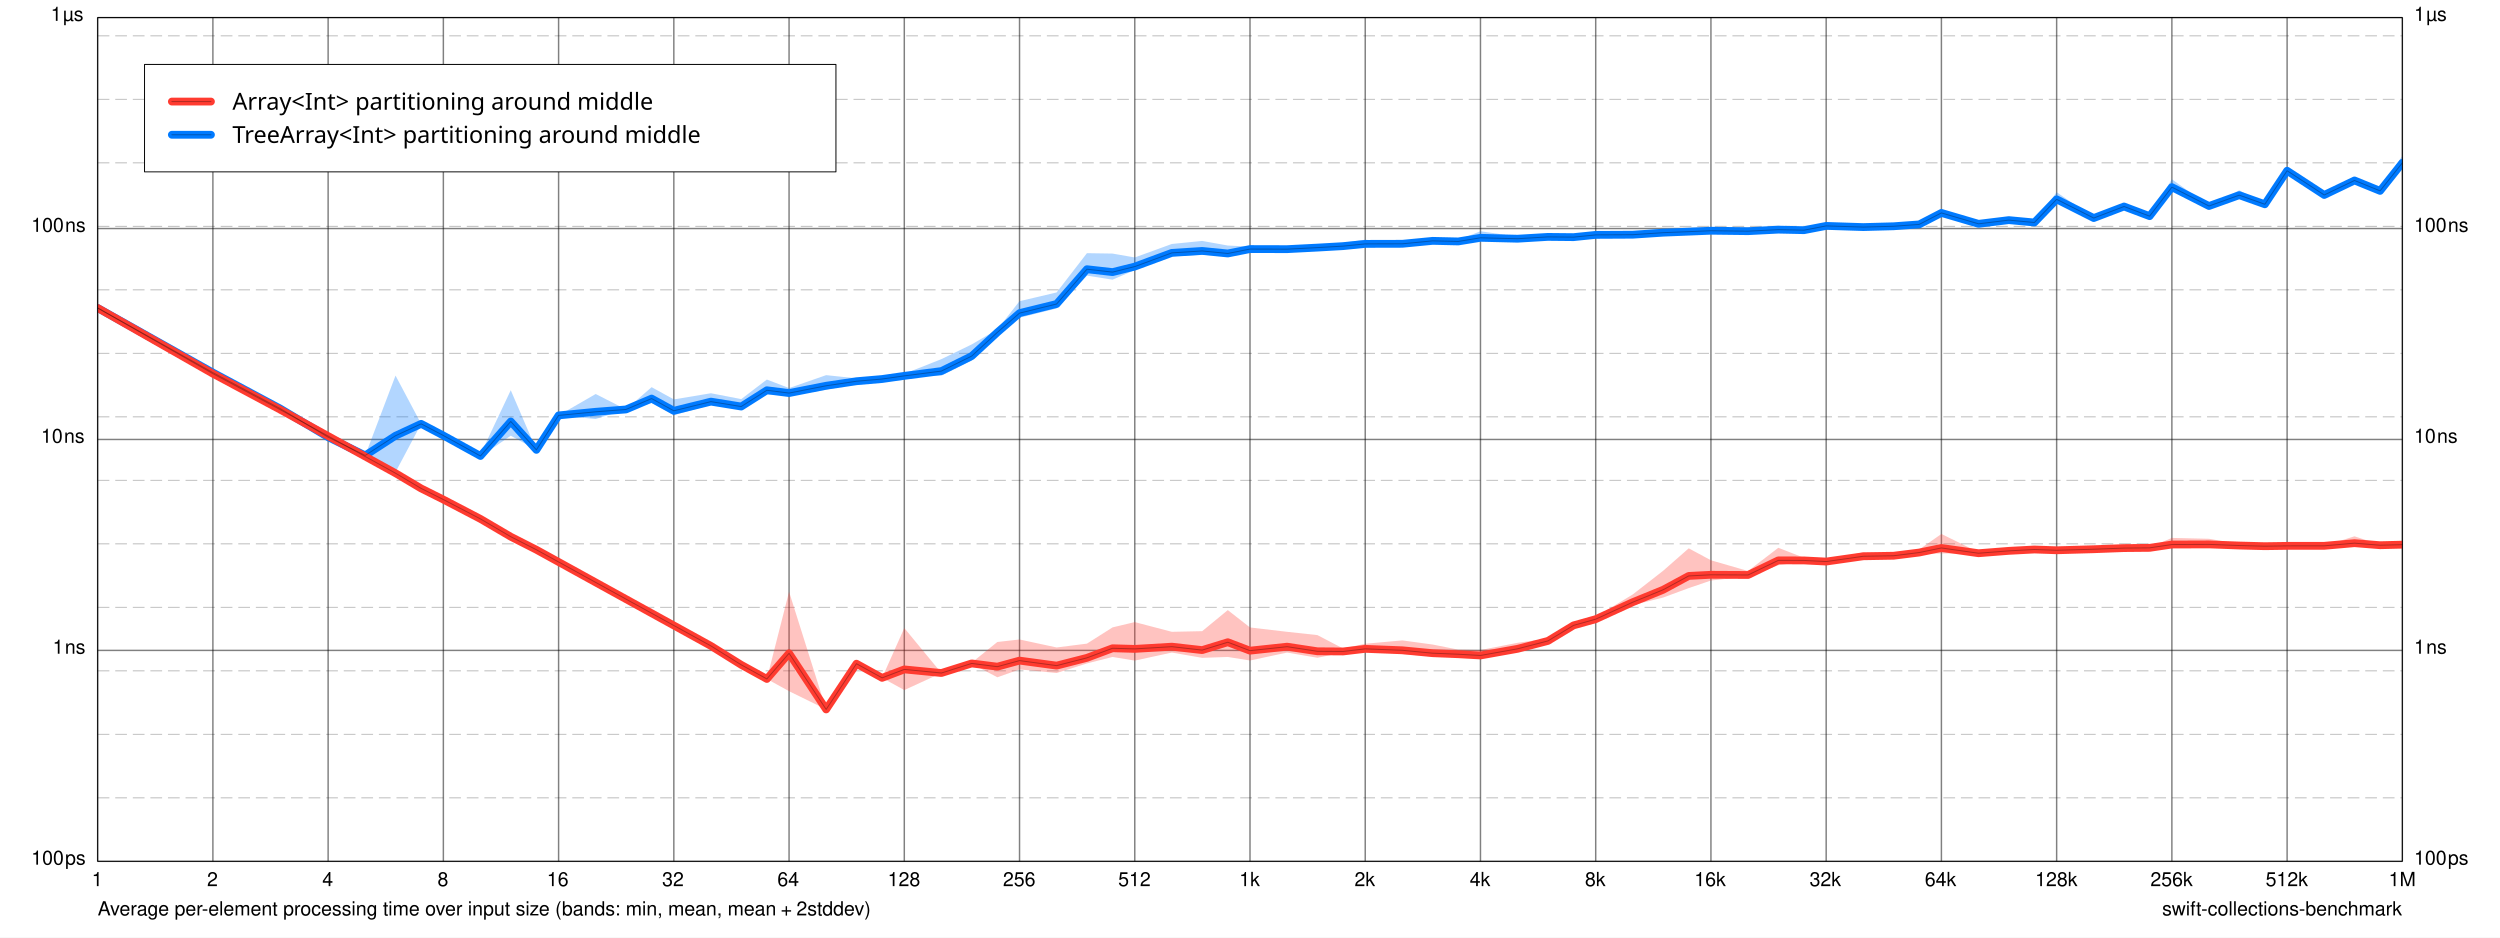
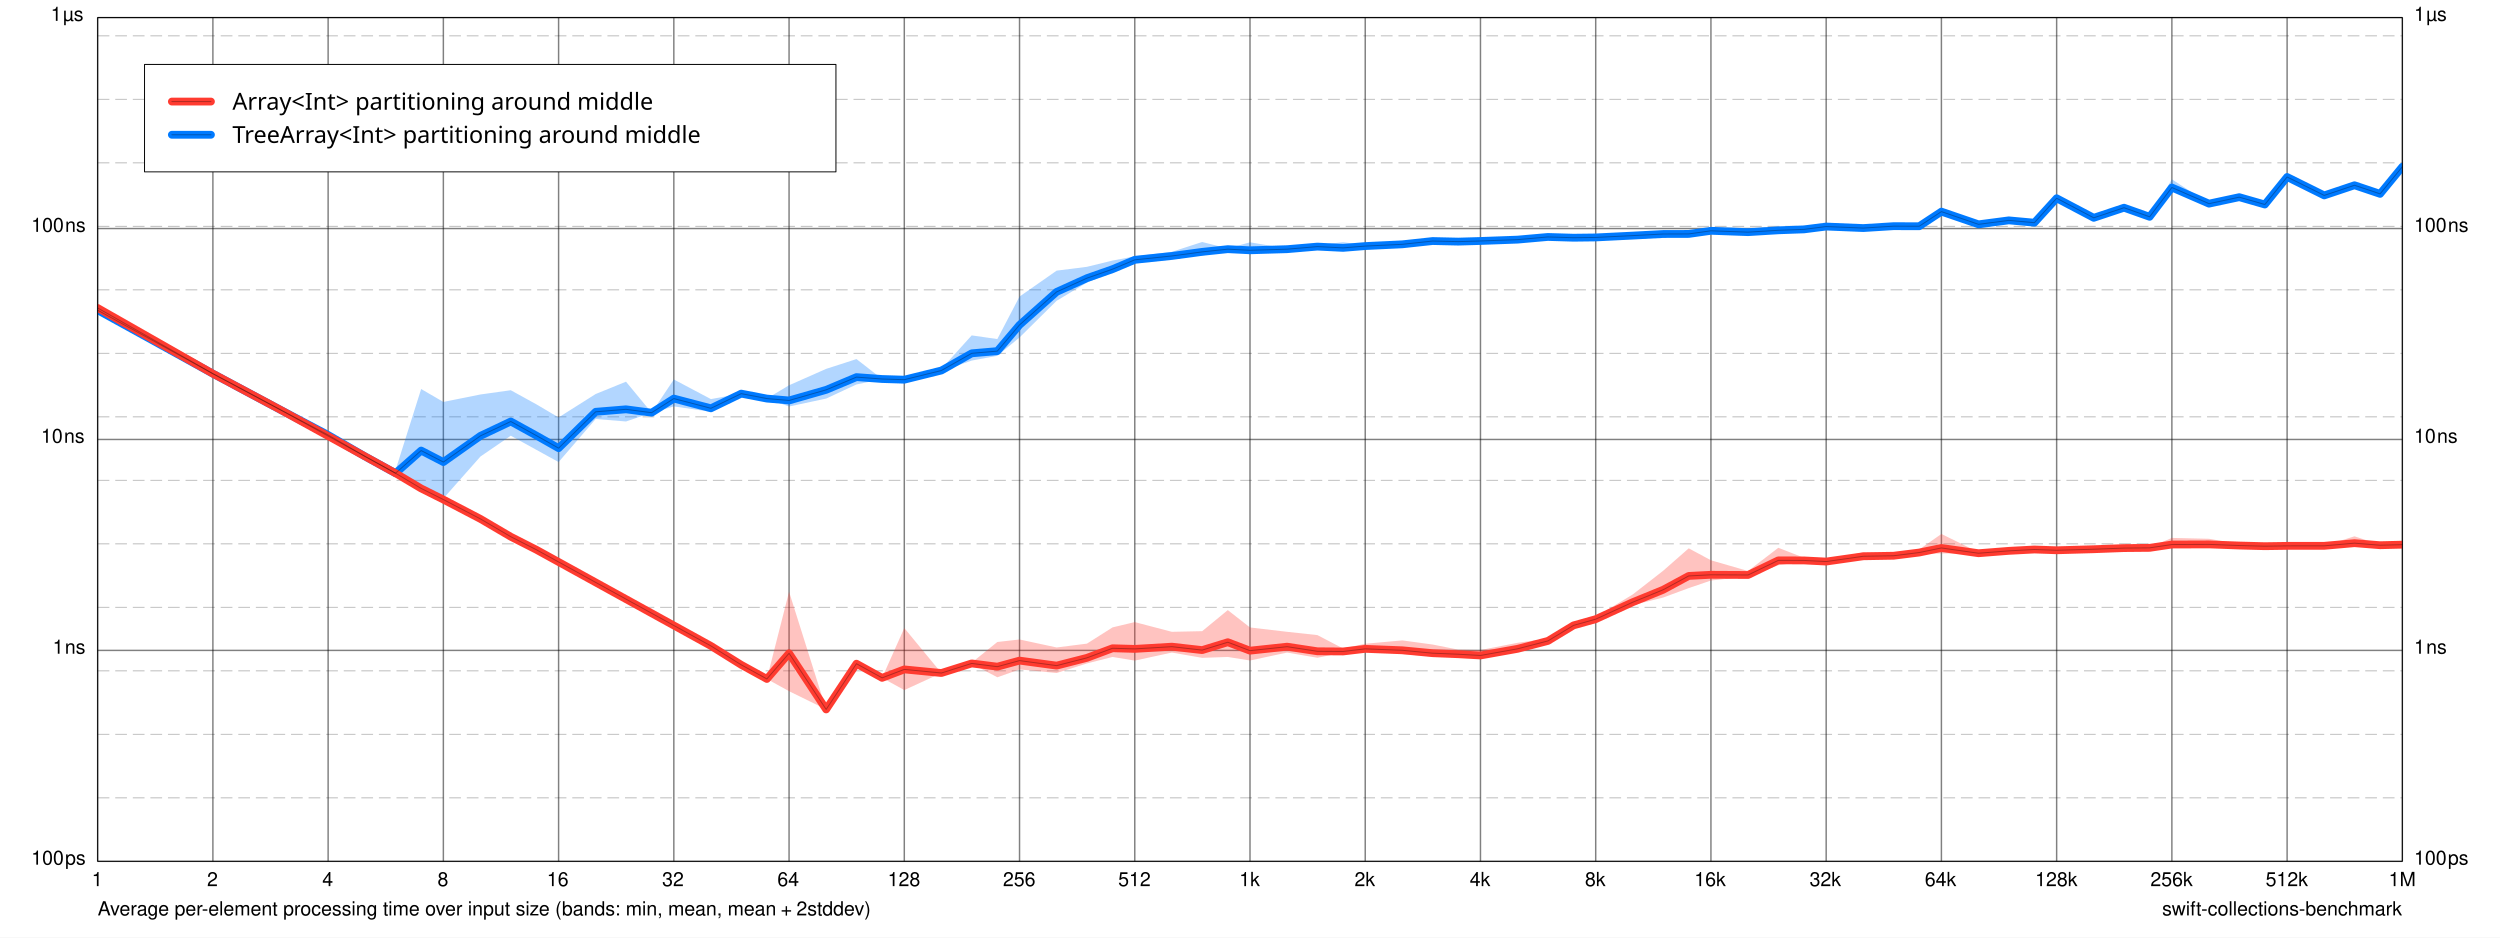
<svg xmlns="http://www.w3.org/2000/svg" xmlns:xlink="http://www.w3.org/1999/xlink" width="1280.0px" height="480.0px" viewBox="0.0 0.0 1280.0 480.0" version="1.1">
  <path d="M 0 0 L 0 480 L 1280 480 L 1280 0 z" fill="#FFFFFF" fill-opacity="1.0" stroke="none" />
  <text x="50" y="468.7" font-family="Helvetica" font-size="10" font-weight="normal" font-style="normal" fill="#000000" fill-opacity="1">Average per-element processing time over input size (bands: min, mean, mean + 2stddev)</text>
  <a xlink:href="https://github.com/apple/swift-collections-benchmark">
    <text x="1107" y="468.7" font-family="Helvetica" font-size="10" font-weight="normal" font-style="normal" fill="#000000" fill-opacity="1">swift-collections-benchmark</text>
  </a>
  <path d="M 50 9 L 50 441" fill="none" stroke-width="0.75" stroke="#000000" stroke-opacity="0.498" stroke-linecap="butt" stroke-linejoin="round" />
  <text x="47" y="453.7" font-family="Helvetica" font-size="10" font-weight="normal" font-style="normal" fill="#000000" fill-opacity="1">1</text>
  <path d="M 109 9 L 109 441" fill="none" stroke-width="0.75" stroke="#000000" stroke-opacity="0.498" stroke-linecap="butt" stroke-linejoin="round" />
  <text x="106" y="453.7" font-family="Helvetica" font-size="10" font-weight="normal" font-style="normal" fill="#000000" fill-opacity="1">2</text>
  <path d="M 168 9 L 168 441" fill="none" stroke-width="0.75" stroke="#000000" stroke-opacity="0.498" stroke-linecap="butt" stroke-linejoin="round" />
  <text x="165" y="453.7" font-family="Helvetica" font-size="10" font-weight="normal" font-style="normal" fill="#000000" fill-opacity="1">4</text>
  <path d="M 227 9 L 227 441" fill="none" stroke-width="0.75" stroke="#000000" stroke-opacity="0.498" stroke-linecap="butt" stroke-linejoin="round" />
  <text x="224" y="453.7" font-family="Helvetica" font-size="10" font-weight="normal" font-style="normal" fill="#000000" fill-opacity="1">8</text>
  <path d="M 286 9 L 286 441" fill="none" stroke-width="0.75" stroke="#000000" stroke-opacity="0.498" stroke-linecap="butt" stroke-linejoin="round" />
  <text x="280" y="453.7" font-family="Helvetica" font-size="10" font-weight="normal" font-style="normal" fill="#000000" fill-opacity="1">16</text>
  <path d="M 345 9 L 345 441" fill="none" stroke-width="0.75" stroke="#000000" stroke-opacity="0.498" stroke-linecap="butt" stroke-linejoin="round" />
  <text x="339" y="453.7" font-family="Helvetica" font-size="10" font-weight="normal" font-style="normal" fill="#000000" fill-opacity="1">32</text>
  <path d="M 404 9 L 404 441" fill="none" stroke-width="0.75" stroke="#000000" stroke-opacity="0.498" stroke-linecap="butt" stroke-linejoin="round" />
  <text x="398" y="453.7" font-family="Helvetica" font-size="10" font-weight="normal" font-style="normal" fill="#000000" fill-opacity="1">64</text>
  <path d="M 463 9 L 463 441" fill="none" stroke-width="0.75" stroke="#000000" stroke-opacity="0.498" stroke-linecap="butt" stroke-linejoin="round" />
  <text x="454.5" y="453.7" font-family="Helvetica" font-size="10" font-weight="normal" font-style="normal" fill="#000000" fill-opacity="1">128</text>
  <path d="M 522 9 L 522 441" fill="none" stroke-width="0.75" stroke="#000000" stroke-opacity="0.498" stroke-linecap="butt" stroke-linejoin="round" />
  <text x="513.5" y="453.7" font-family="Helvetica" font-size="10" font-weight="normal" font-style="normal" fill="#000000" fill-opacity="1">256</text>
  <path d="M 581 9 L 581 441" fill="none" stroke-width="0.75" stroke="#000000" stroke-opacity="0.498" stroke-linecap="butt" stroke-linejoin="round" />
  <text x="572.5" y="453.7" font-family="Helvetica" font-size="10" font-weight="normal" font-style="normal" fill="#000000" fill-opacity="1">512</text>
  <path d="M 640 9 L 640 441" fill="none" stroke-width="0.75" stroke="#000000" stroke-opacity="0.498" stroke-linecap="butt" stroke-linejoin="round" />
  <text x="634.5" y="453.7" font-family="Helvetica" font-size="10" font-weight="normal" font-style="normal" fill="#000000" fill-opacity="1">1k</text>
  <path d="M 699 9 L 699 441" fill="none" stroke-width="0.75" stroke="#000000" stroke-opacity="0.498" stroke-linecap="butt" stroke-linejoin="round" />
  <text x="693.5" y="453.7" font-family="Helvetica" font-size="10" font-weight="normal" font-style="normal" fill="#000000" fill-opacity="1">2k</text>
  <path d="M 758 9 L 758 441" fill="none" stroke-width="0.75" stroke="#000000" stroke-opacity="0.498" stroke-linecap="butt" stroke-linejoin="round" />
  <text x="752.5" y="453.7" font-family="Helvetica" font-size="10" font-weight="normal" font-style="normal" fill="#000000" fill-opacity="1">4k</text>
  <path d="M 817 9 L 817 441" fill="none" stroke-width="0.75" stroke="#000000" stroke-opacity="0.498" stroke-linecap="butt" stroke-linejoin="round" />
  <text x="811.5" y="453.7" font-family="Helvetica" font-size="10" font-weight="normal" font-style="normal" fill="#000000" fill-opacity="1">8k</text>
  <path d="M 876 9 L 876 441" fill="none" stroke-width="0.75" stroke="#000000" stroke-opacity="0.498" stroke-linecap="butt" stroke-linejoin="round" />
  <text x="867.5" y="453.7" font-family="Helvetica" font-size="10" font-weight="normal" font-style="normal" fill="#000000" fill-opacity="1">16k</text>
  <path d="M 935 9 L 935 441" fill="none" stroke-width="0.75" stroke="#000000" stroke-opacity="0.498" stroke-linecap="butt" stroke-linejoin="round" />
  <text x="926.5" y="453.7" font-family="Helvetica" font-size="10" font-weight="normal" font-style="normal" fill="#000000" fill-opacity="1">32k</text>
  <path d="M 994 9 L 994 441" fill="none" stroke-width="0.75" stroke="#000000" stroke-opacity="0.498" stroke-linecap="butt" stroke-linejoin="round" />
  <text x="985.5" y="453.7" font-family="Helvetica" font-size="10" font-weight="normal" font-style="normal" fill="#000000" fill-opacity="1">64k</text>
  <path d="M 1053 9 L 1053 441" fill="none" stroke-width="0.75" stroke="#000000" stroke-opacity="0.498" stroke-linecap="butt" stroke-linejoin="round" />
  <text x="1042" y="453.7" font-family="Helvetica" font-size="10" font-weight="normal" font-style="normal" fill="#000000" fill-opacity="1">128k</text>
  <path d="M 1112 9 L 1112 441" fill="none" stroke-width="0.75" stroke="#000000" stroke-opacity="0.498" stroke-linecap="butt" stroke-linejoin="round" />
  <text x="1101" y="453.7" font-family="Helvetica" font-size="10" font-weight="normal" font-style="normal" fill="#000000" fill-opacity="1">256k</text>
  <path d="M 1171 9 L 1171 441" fill="none" stroke-width="0.75" stroke="#000000" stroke-opacity="0.498" stroke-linecap="butt" stroke-linejoin="round" />
  <text x="1160" y="453.7" font-family="Helvetica" font-size="10" font-weight="normal" font-style="normal" fill="#000000" fill-opacity="1">512k</text>
  <path d="M 1230 9 L 1230 441" fill="none" stroke-width="0.75" stroke="#000000" stroke-opacity="0.498" stroke-linecap="butt" stroke-linejoin="round" />
  <text x="1223" y="453.7" font-family="Helvetica" font-size="10" font-weight="normal" font-style="normal" fill="#000000" fill-opacity="1">1M</text>
  <path d="M 50 441 L 1230 441" fill="none" stroke-width="0.75" stroke="#000000" stroke-opacity="0.498" stroke-linecap="butt" stroke-linejoin="round" />
  <text x="16" y="442.7" font-family="Helvetica" font-size="10" font-weight="normal" font-style="normal" fill="#000000" fill-opacity="1">100 ps</text>
  <text x="1236" y="442.7" font-family="Helvetica" font-size="10" font-weight="normal" font-style="normal" fill="#000000" fill-opacity="1">100 ps</text>
  <path d="M 50 333 L 1230 333" fill="none" stroke-width="0.75" stroke="#000000" stroke-opacity="0.498" stroke-linecap="butt" stroke-linejoin="round" />
  <text x="27" y="334.7" font-family="Helvetica" font-size="10" font-weight="normal" font-style="normal" fill="#000000" fill-opacity="1">1 ns</text>
  <text x="1236" y="334.7" font-family="Helvetica" font-size="10" font-weight="normal" font-style="normal" fill="#000000" fill-opacity="1">1 ns</text>
  <path d="M 50 225 L 1230 225" fill="none" stroke-width="0.75" stroke="#000000" stroke-opacity="0.498" stroke-linecap="butt" stroke-linejoin="round" />
  <text x="21" y="226.7" font-family="Helvetica" font-size="10" font-weight="normal" font-style="normal" fill="#000000" fill-opacity="1">10 ns</text>
  <text x="1236" y="226.7" font-family="Helvetica" font-size="10" font-weight="normal" font-style="normal" fill="#000000" fill-opacity="1">10 ns</text>
  <path d="M 50 117 L 1230 117" fill="none" stroke-width="0.75" stroke="#000000" stroke-opacity="0.498" stroke-linecap="butt" stroke-linejoin="round" />
  <text x="16" y="118.7" font-family="Helvetica" font-size="10" font-weight="normal" font-style="normal" fill="#000000" fill-opacity="1">100 ns</text>
  <text x="1236" y="118.7" font-family="Helvetica" font-size="10" font-weight="normal" font-style="normal" fill="#000000" fill-opacity="1">100 ns</text>
  <path d="M 50 9 L 1230 9" fill="none" stroke-width="0.75" stroke="#000000" stroke-opacity="0.498" stroke-linecap="butt" stroke-linejoin="round" />
  <text x="26" y="10.7" font-family="Helvetica" font-size="10" font-weight="normal" font-style="normal" fill="#000000" fill-opacity="1">1 µs</text>
  <text x="1236" y="10.7" font-family="Helvetica" font-size="10" font-weight="normal" font-style="normal" fill="#000000" fill-opacity="1">1 µs</text>
  <path d="M 50 408.49 L 1230 408.49" fill="none" stroke-width="0.5" stroke="#000000" stroke-opacity="0.259" stroke-linecap="butt" stroke-linejoin="round" stroke-dasharray="6 3" stroke-dashoffset="0" />
  <path d="M 50 375.98 L 1230 375.98" fill="none" stroke-width="0.5" stroke="#000000" stroke-opacity="0.259" stroke-linecap="butt" stroke-linejoin="round" stroke-dasharray="6 3" stroke-dashoffset="0" />
  <path d="M 50 343.47 L 1230 343.47" fill="none" stroke-width="0.5" stroke="#000000" stroke-opacity="0.259" stroke-linecap="butt" stroke-linejoin="round" stroke-dasharray="6 3" stroke-dashoffset="0" />
  <path d="M 50 310.96 L 1230 310.96" fill="none" stroke-width="0.5" stroke="#000000" stroke-opacity="0.259" stroke-linecap="butt" stroke-linejoin="round" stroke-dasharray="6 3" stroke-dashoffset="0" />
  <path d="M 50 278.44 L 1230 278.44" fill="none" stroke-width="0.5" stroke="#000000" stroke-opacity="0.259" stroke-linecap="butt" stroke-linejoin="round" stroke-dasharray="6 3" stroke-dashoffset="0" />
  <path d="M 50 245.93 L 1230 245.93" fill="none" stroke-width="0.5" stroke="#000000" stroke-opacity="0.259" stroke-linecap="butt" stroke-linejoin="round" stroke-dasharray="6 3" stroke-dashoffset="0" />
  <path d="M 50 213.42 L 1230 213.42" fill="none" stroke-width="0.5" stroke="#000000" stroke-opacity="0.259" stroke-linecap="butt" stroke-linejoin="round" stroke-dasharray="6 3" stroke-dashoffset="0" />
  <path d="M 50 180.91 L 1230 180.91" fill="none" stroke-width="0.5" stroke="#000000" stroke-opacity="0.259" stroke-linecap="butt" stroke-linejoin="round" stroke-dasharray="6 3" stroke-dashoffset="0" />
  <path d="M 50 148.4 L 1230 148.4" fill="none" stroke-width="0.5" stroke="#000000" stroke-opacity="0.259" stroke-linecap="butt" stroke-linejoin="round" stroke-dasharray="6 3" stroke-dashoffset="0" />
  <path d="M 50 115.89 L 1230 115.89" fill="none" stroke-width="0.5" stroke="#000000" stroke-opacity="0.259" stroke-linecap="butt" stroke-linejoin="round" stroke-dasharray="6 3" stroke-dashoffset="0" />
  <path d="M 50 83.376 L 1230 83.376" fill="none" stroke-width="0.5" stroke="#000000" stroke-opacity="0.259" stroke-linecap="butt" stroke-linejoin="round" stroke-dasharray="6 3" stroke-dashoffset="0" />
  <path d="M 50 50.865 L 1230 50.865" fill="none" stroke-width="0.5" stroke="#000000" stroke-opacity="0.259" stroke-linecap="butt" stroke-linejoin="round" stroke-dasharray="6 3" stroke-dashoffset="0" />
  <path d="M 50 18.354 L 1230 18.354" fill="none" stroke-width="0.5" stroke="#000000" stroke-opacity="0.259" stroke-linecap="butt" stroke-linejoin="round" stroke-dasharray="6 3" stroke-dashoffset="0" />
  <path d="M 74 33 L 74 88 L 428 88 L 428 33 z" fill="#FFFFFF" fill-opacity="1.0" stroke="none" />
  <clipPath id="clip-0">
    <path d="M 50 9 L 50 441 L 1230 441 L 1230 9 z" />
  </clipPath>
  <g clip-path="url(#clip-0)">
-     <path d="M 50 157.69L 109 189.19L 143.51 209.22L 168 223.84L 186.99 233.18L 202.51 192.3L 215.63 217.01L 227 222.2L 245.99 232.67L 261.51 199.79L 274.63 230.32L 286 212.69L 304.99 201.73L 320.51 209.64L 333.63 198.23L 345 204.49L 363.99 201.34L 379.51 204.35L 392.63 194.33L 404 198.69L 422.99 192.07L 438.51 193.71L 451.63 194.06L 463 191.39L 481.99 183.88L 497.51 176.34L 510.63 168.67L 522 154.2L 540.99 149.73L 556.51 129.62L 569.63 129.83L 581 131.82L 599.99 124.91L 615.51 123.35L 628.63 125.71L 640 126.25L 658.99 125.98L 674.51 126.04L 687.63 124.31L 699 122.72L 717.99 124.36L 733.51 121.79L 746.63 122.88L 758 118.39L 776.99 121.17L 792.51 121.22L 805.63 120.08L 817 120.08L 835.99 118.84L 851.51 117.07L 864.63 118.51L 876 116.18L 894.99 118.1L 910.51 117.01L 923.63 117.77L 935 115.59L 953.99 115.73L 969.51 115.83L 982.63 113.1L 994 108.9L 1013 113.84L 1028.5 112.29L 1041.6 113.84L 1053 98.399L 1072 111.6L 1087.5 104.2L 1100.6 110.08L 1112 91.783L 1131 105.46L 1146.5 97.427L 1159.6 104.49L 1171 87.2L 1190 99.769L 1205.5 91.334L 1218.6 96.458L 1230 79.817L 1230 84.715L 1218.6 98.186L 1205.5 92.781L 1190 99.845L 1171 87.502L 1159.6 104.63L 1146.5 100.84L 1131 105.49L 1112 97.341L 1100.6 110.88L 1087.5 106.28L 1072 111.66L 1053 103.43L 1041.6 113.95L 1028.5 112.85L 1013 114.87L 994 109.05L 982.63 115.55L 969.51 115.86L 953.99 116.46L 935 115.68L 923.63 117.88L 910.51 117.77L 894.99 118.46L 876 118.84L 864.63 118.64L 851.51 119.88L 835.99 120.64L 817 120.32L 805.63 121.91L 792.51 121.32L 776.99 122.6L 758 123.01L 746.63 123.89L 733.51 123.87L 717.99 124.98L 699 125.65L 687.63 126.64L 674.51 127.02L 658.99 128.15L 640 127.97L 628.63 131.31L 615.51 130.44L 599.99 131.19L 581 138.26L 569.63 143.2L 556.51 141.13L 540.99 157.92L 522 162.68L 510.63 170.73L 497.51 184.61L 481.99 192.36L 463 192.82L 451.63 194.06L 438.51 195.72L 422.99 199.6L 404 202.18L 392.63 201.92L 379.51 209.57L 363.99 207.25L 345 212.58L 333.63 206.32L 320.51 209.64L 304.99 214.53L 286 212.69L 274.63 230.32L 261.51 223.09L 245.99 233.74L 227 223.27L 215.63 217.01L 202.51 241.73L 186.99 233.18L 168 223.84L 143.51 209.22L 109 191.33L 50 157.69" fill="#007AFF" fill-opacity="0.302" stroke="none" />
+     <path d="M 50 158.82L 109 191.33L 143.51 208.21L 168 222.71L 186.99 232.17L 202.51 240.72L 215.63 199.18L 227 205.79L 245.99 201.97L 261.51 199.79L 274.63 207.02L 286 213.72L 304.99 201.73L 320.51 195.42L 333.63 211.3L 345 194.28L 363.99 204.34L 379.51 201.46L 392.63 204.07L 404 197.26L 422.99 188.86L 438.51 183.84L 451.63 194.02L 463 194.4L 481.99 188.89L 497.51 171.72L 510.63 173.6L 522 151.85L 540.99 138.57L 556.51 136.61L 569.63 133.4L 581 131.25L 599.99 128.94L 615.51 123.9L 628.63 127.22L 640 124.06L 658.99 127.23L 674.51 125.43L 687.63 124.01L 699 125.47L 717.99 124.86L 733.51 121.96L 746.63 122.37L 758 123.21L 776.99 122.07L 792.51 121.11L 805.63 121.37L 817 121.51L 835.99 120.15L 851.51 119.35L 864.63 119.33L 876 116.61L 894.99 118.8L 910.51 117.73L 923.63 117.3L 935 115.54L 953.99 116.69L 969.51 115.75L 982.63 115.65L 994 106.47L 1013 114.64L 1028.5 112.63L 1041.6 113.94L 1053 100.88L 1072 110.76L 1087.5 106.27L 1100.6 110.78L 1112 91.814L 1131 104.16L 1146.5 100.91L 1159.6 104.6L 1171 89.702L 1190 100L 1205.5 94.549L 1218.6 99.213L 1230 85.334L 1230 85.409L 1218.6 99.274L 1205.5 94.958L 1190 100.06L 1171 90.957L 1159.6 104.74L 1146.5 100.96L 1131 104.31L 1112 97.587L 1100.6 111.08L 1087.5 106.38L 1072 111.79L 1053 101.73L 1041.6 114.05L 1028.5 112.89L 1013 114.94L 994 109.03L 982.63 115.91L 969.51 115.82L 953.99 116.8L 935 116.14L 923.63 117.49L 910.51 117.98L 894.99 118.88L 876 118.74L 864.63 119.93L 851.51 119.97L 835.99 120.8L 817 121.59L 805.63 121.84L 792.51 121.39L 776.99 122.91L 758 123.44L 746.63 124.19L 733.51 123.94L 717.99 125.17L 699 126.17L 687.63 127.98L 674.51 126.55L 658.99 127.71L 640 129.69L 628.63 127.69L 615.51 130.88L 599.99 131.81L 581 133.68L 569.63 139.47L 556.51 144.66L 540.99 154L 522 172.79L 510.63 182.17L 497.51 184.62L 481.99 189.99L 463 194.4L 451.63 194.06L 438.51 196.84L 422.99 204.07L 404 208.13L 392.63 204.07L 379.51 201.57L 363.99 210.84L 345 208.08L 333.63 211.3L 320.51 215.8L 304.99 214.53L 286 236.58L 274.63 230.32L 261.51 223.09L 245.99 233.74L 227 255.22L 215.63 250.09L 202.51 242.86L 186.99 234.31L 168 222.71L 143.51 210.35L 109 191.33L 50 158.82" fill="#007AFF" fill-opacity="0.302" stroke="none" />
    <path d="M 50 157.69L 109 191.33L 143.51 208.21L 168 221.7L 186.99 232.17L 202.51 240.72L 215.63 250.09L 227 254.21L 245.99 265.69L 261.51 273.23L 274.63 281.47L 286 287.73L 304.99 298.2L 320.51 306.75L 333.63 313.98L 345 320.25L 363.99 330.71L 379.51 340.39L 392.63 347.62L 404 302.97L 422.99 363.22L 438.51 339.82L 451.63 347.06L 463 321.55L 481.99 344.58L 497.51 339.29L 510.63 328.7L 522 327.41L 540.99 331.5L 556.51 329.54L 569.63 321.22L 581 318.51L 599.99 323.49L 615.51 323.16L 628.63 312.37L 640 321.26L 658.99 323.49L 674.51 325.17L 687.63 332.01L 699 329.6L 717.99 327.88L 733.51 330L 746.63 332.61L 758 332.82L 776.99 329.12L 792.51 326.95L 805.63 319.05L 817 315.82L 835.99 304.34L 851.51 292.25L 864.63 280.74L 876 286.86L 894.99 292.36L 910.51 280.46L 923.63 285.59L 935 286.88L 953.99 282.75L 969.51 283.16L 982.63 281.32L 994 273.39L 1013 282.73L 1028.5 281.52L 1041.6 281.17L 1053 281.23L 1072 280.96L 1087.5 279.95L 1100.6 280.23L 1112 275.41L 1131 275.86L 1146.5 278.58L 1159.6 279.55L 1171 279.08L 1190 279.45L 1205.5 274.59L 1218.6 278.88L 1230 277.95L 1230 279.19L 1218.6 279.24L 1205.5 279.41L 1190 279.47L 1171 279.62L 1159.6 279.68L 1146.5 279.56L 1131 279.78L 1112 280.06L 1100.6 280.59L 1087.5 280.85L 1072 281.28L 1053 281.93L 1041.6 281.41L 1028.5 282.23L 1013 283.44L 994 283.38L 982.63 283.48L 969.51 285.03L 953.99 285.56L 935 287.74L 923.63 287.43L 910.51 289.41L 894.99 295.13L 876 297.23L 864.63 301.11L 851.51 305.95L 835.99 309.8L 817 317.43L 805.63 320.62L 792.51 328.59L 776.99 333.34L 758 336.62L 746.63 335.82L 733.51 336.11L 717.99 334.89L 699 333.16L 687.63 334.11L 674.51 336.78L 658.99 334.11L 640 338.18L 628.63 336.36L 615.51 336.82L 599.99 334.11L 581 338.23L 569.63 336.36L 556.51 339.68L 540.99 344.58L 522 342.74L 510.63 346.77L 497.51 339.82L 481.99 344.58L 463 353.32L 451.63 347.06L 438.51 339.82L 422.99 363.22L 404 353.89L 392.63 347.62L 379.51 340.39L 363.99 330.71L 345 320.25L 333.63 313.98L 320.51 306.75L 304.99 298.2L 286 287.73L 274.63 281.47L 261.51 275.37L 245.99 265.69L 227 256.35L 215.63 250.09L 202.51 242.86L 186.99 234.31L 168 223.84L 143.51 210.35L 109 191.33L 50 157.69" fill="#FF3B30" fill-opacity="0.302" stroke="none" />
-     <path d="M 50 157.69L 109 190.76L 143.51 209.22L 168 223.84L 186.99 233.18L 202.51 223.09L 215.63 217.01L 227 222.99L 245.99 233.46L 261.51 215.8L 274.63 230.32L 286 212.69L 304.99 210.84L 320.51 209.64L 333.63 204.07L 345 210.33L 363.99 205.63L 379.51 208.15L 392.63 199.82L 404 201.25L 422.99 197.51L 438.51 195.19L 451.63 194.06L 463 192.44L 481.99 189.99L 497.51 182.31L 510.63 170.18L 522 160.32L 540.99 155.64L 556.51 137.84L 569.63 139.32L 581 136.49L 599.99 129.47L 615.51 128.48L 628.63 129.78L 640 127.52L 658.99 127.57L 674.51 126.77L 687.63 126.02L 699 124.87L 717.99 124.82L 733.51 123.32L 746.63 123.62L 758 121.76L 776.99 122.22L 792.51 121.29L 805.63 121.42L 817 120.26L 835.99 120.16L 851.51 119.13L 864.63 118.6L 876 118.13L 894.99 118.36L 910.51 117.57L 923.63 117.85L 935 115.66L 953.99 116.27L 969.51 115.85L 982.63 114.9L 994 109.01L 1013 114.6L 1028.5 112.7L 1041.6 113.92L 1053 102.06L 1072 111.64L 1087.5 105.73L 1100.6 110.67L 1112 95.825L 1131 105.48L 1146.5 99.924L 1159.6 104.59L 1171 87.423L 1190 99.825L 1205.5 92.398L 1218.6 97.729L 1230 83.385" fill="none" stroke-width="4" stroke="#007AFF" stroke-opacity="1" stroke-linecap="round" stroke-linejoin="round" />
+     <path d="M 50 158.82L 109 191.33L 143.51 209.78L 168 222.71L 186.99 233.74L 202.51 242.29L 215.63 230.69L 227 236.58L 245.99 223.16L 261.51 215.8L 274.63 223.03L 286 229.46L 304.99 210.84L 320.51 209.57L 333.63 211.3L 345 204.07L 363.99 209.05L 379.51 201.54L 392.63 204.07L 404 205.04L 422.99 199.6L 438.51 193.08L 451.63 194.05L 463 194.4L 481.99 189.7L 497.51 180.9L 510.63 179.77L 522 166.36L 540.99 149.45L 556.51 142.42L 569.63 137.81L 581 133.03L 599.99 131.05L 615.51 128.96L 628.63 127.57L 640 128.15L 658.99 127.58L 674.51 126.26L 687.63 126.91L 699 125.99L 717.99 125.09L 733.51 123.41L 746.63 123.71L 758 123.38L 776.99 122.69L 792.51 121.32L 805.63 121.71L 817 121.57L 835.99 120.63L 851.51 119.81L 864.63 119.77L 876 118.17L 894.99 118.86L 910.51 117.91L 923.63 117.44L 935 115.99L 953.99 116.77L 969.51 115.8L 982.63 115.84L 994 108.35L 1013 114.86L 1028.5 112.83L 1041.6 114.02L 1053 101.51L 1072 111.52L 1087.5 106.35L 1100.6 111L 1112 96.01L 1131 104.27L 1146.5 100.95L 1159.6 104.71L 1171 90.626L 1190 100.05L 1205.5 94.851L 1218.6 99.258L 1230 85.389" fill="none" stroke-width="4" stroke="#007AFF" stroke-opacity="1" stroke-linecap="round" stroke-linejoin="round" />
    <path d="M 50 157.69L 109 191.33L 143.51 209.78L 168 223.27L 186.99 233.74L 202.51 242.29L 215.63 250.09L 227 255.78L 245.99 265.69L 261.51 274.8L 274.63 281.47L 286 287.73L 304.99 298.2L 320.51 306.75L 333.63 313.98L 345 320.25L 363.99 330.71L 379.51 340.39L 392.63 347.62L 404 334.49L 422.99 363.22L 438.51 339.82L 451.63 347.06L 463 342.74L 481.99 344.58L 497.51 339.68L 510.63 341.34L 522 338.23L 540.99 340.8L 556.51 336.82L 569.63 331.91L 581 332.23L 599.99 331.1L 615.51 332.85L 628.63 328.82L 640 333.14L 658.99 331.1L 674.51 333.46L 687.63 333.55L 699 332.21L 717.99 332.95L 733.51 334.43L 746.63 334.96L 758 335.6L 776.99 332.2L 792.51 328.16L 805.63 320.2L 817 317.01L 835.99 308.31L 851.51 301.97L 864.63 294.88L 876 294.29L 894.99 294.39L 910.51 286.9L 923.63 286.94L 935 287.52L 953.99 284.81L 969.51 284.54L 982.63 282.9L 994 280.56L 1013 283.25L 1028.5 282.04L 1041.6 281.34L 1053 281.74L 1072 281.2L 1087.5 280.62L 1100.6 280.5L 1112 278.8L 1131 278.73L 1146.5 279.31L 1159.6 279.65L 1171 279.48L 1190 279.46L 1205.5 278.1L 1218.6 279.15L 1230 278.87" fill="none" stroke-width="4" stroke="#FF3B30" stroke-opacity="1" stroke-linecap="round" stroke-linejoin="round" />
-     <path d="M 50 157.69L 109 190.76L 143.51 209.22L 168 223.84L 186.99 233.18L 202.51 223.09L 215.63 217.01L 227 222.99L 245.99 233.46L 261.51 215.8L 274.63 230.32L 286 212.69L 304.99 210.84L 320.51 209.64L 333.63 204.07L 345 210.33L 363.99 205.63L 379.51 208.15L 392.63 199.82L 404 201.25L 422.99 197.51L 438.51 195.19L 451.63 194.06L 463 192.44L 481.99 189.99L 497.51 182.31L 510.63 170.18L 522 160.32L 540.99 155.64L 556.51 137.84L 569.63 139.32L 581 136.49L 599.99 129.47L 615.51 128.48L 628.63 129.78L 640 127.52L 658.99 127.57L 674.51 126.77L 687.63 126.02L 699 124.87L 717.99 124.82L 733.51 123.32L 746.63 123.62L 758 121.76L 776.99 122.22L 792.51 121.29L 805.63 121.42L 817 120.26L 835.99 120.16L 851.51 119.13L 864.63 118.6L 876 118.13L 894.99 118.36L 910.51 117.57L 923.63 117.85L 935 115.66L 953.99 116.27L 969.51 115.85L 982.63 114.9L 994 109.01L 1013 114.6L 1028.5 112.7L 1041.6 113.92L 1053 102.06L 1072 111.64L 1087.5 105.73L 1100.6 110.67L 1112 95.825L 1131 105.48L 1146.5 99.924L 1159.6 104.59L 1171 87.423L 1190 99.825L 1205.5 92.398L 1218.6 97.729L 1230 83.385" fill="none" stroke-width="0.5" stroke="#000000" stroke-opacity="0.302" stroke-linecap="round" stroke-linejoin="round" />
+     <path d="M 50 158.82L 109 191.33L 143.51 209.78L 168 222.71L 186.99 233.74L 202.51 242.29L 215.63 230.69L 227 236.58L 245.99 223.16L 261.51 215.8L 274.63 223.03L 286 229.46L 304.99 210.84L 320.51 209.57L 333.63 211.3L 345 204.07L 363.99 209.05L 379.51 201.54L 392.63 204.07L 404 205.04L 422.99 199.6L 438.51 193.08L 451.63 194.05L 463 194.4L 481.99 189.7L 497.51 180.9L 510.63 179.77L 522 166.36L 540.99 149.45L 556.51 142.42L 569.63 137.81L 581 133.03L 599.99 131.05L 615.51 128.96L 628.63 127.57L 640 128.15L 658.99 127.58L 674.51 126.26L 687.63 126.91L 699 125.99L 717.99 125.09L 733.51 123.41L 746.63 123.71L 758 123.38L 776.99 122.69L 792.51 121.32L 805.63 121.71L 817 121.57L 835.99 120.63L 851.51 119.81L 864.63 119.77L 876 118.17L 894.99 118.86L 910.51 117.91L 923.63 117.44L 935 115.99L 953.99 116.77L 969.51 115.8L 982.63 115.84L 994 108.35L 1013 114.86L 1028.5 112.83L 1041.6 114.02L 1053 101.51L 1072 111.52L 1087.5 106.35L 1100.6 111L 1112 96.01L 1131 104.27L 1146.5 100.95L 1159.6 104.71L 1171 90.626L 1190 100.05L 1205.5 94.851L 1218.6 99.258L 1230 85.389" fill="none" stroke-width="0.5" stroke="#000000" stroke-opacity="0.302" stroke-linecap="round" stroke-linejoin="round" />
    <path d="M 50 157.69L 109 191.33L 143.51 209.78L 168 223.27L 186.99 233.74L 202.51 242.29L 215.63 250.09L 227 255.78L 245.99 265.69L 261.51 274.8L 274.63 281.47L 286 287.73L 304.99 298.2L 320.51 306.75L 333.63 313.98L 345 320.25L 363.99 330.71L 379.51 340.39L 392.63 347.62L 404 334.49L 422.99 363.22L 438.51 339.82L 451.63 347.06L 463 342.74L 481.99 344.58L 497.51 339.68L 510.63 341.34L 522 338.23L 540.99 340.8L 556.51 336.82L 569.63 331.91L 581 332.23L 599.99 331.1L 615.51 332.85L 628.63 328.82L 640 333.14L 658.99 331.1L 674.51 333.46L 687.63 333.55L 699 332.21L 717.99 332.95L 733.51 334.43L 746.63 334.96L 758 335.6L 776.99 332.2L 792.51 328.16L 805.63 320.2L 817 317.01L 835.99 308.31L 851.51 301.97L 864.63 294.88L 876 294.29L 894.99 294.39L 910.51 286.9L 923.63 286.94L 935 287.52L 953.99 284.81L 969.51 284.54L 982.63 282.9L 994 280.56L 1013 283.25L 1028.5 282.04L 1041.6 281.34L 1053 281.74L 1072 281.2L 1087.5 280.62L 1100.6 280.5L 1112 278.8L 1131 278.73L 1146.5 279.31L 1159.6 279.65L 1171 279.48L 1190 279.46L 1205.5 278.1L 1218.6 279.15L 1230 278.87" fill="none" stroke-width="0.5" stroke="#000000" stroke-opacity="0.302" stroke-linecap="round" stroke-linejoin="round" />
  </g>
  <path d="M 74 33 L 74 88 L 428 88 L 428 33 z" fill="#FFFFFF" fill-opacity="0.702" stroke-width="0.5" stroke="#000000" stroke-opacity="1" stroke-linecap="round" stroke-linejoin="round" />
  <path d="M 88 52 L 108 52" fill="none" stroke-width="4" stroke="#FF3B30" stroke-opacity="1" stroke-linecap="round" stroke-linejoin="round" />
  <path d="M 88 52 L 108 52" fill="none" stroke-width="0.5" stroke="#000000" stroke-opacity="0.302" stroke-linecap="round" stroke-linejoin="round" />
  <text x="119" y="56.17" font-family="Menlo" font-size="12" font-weight="normal" font-style="normal" fill="#000000" fill-opacity="1">Array&lt;Int&gt; partitioning around middle</text>
  <path d="M 88 69 L 108 69" fill="none" stroke-width="4" stroke="#007AFF" stroke-opacity="1" stroke-linecap="round" stroke-linejoin="round" />
  <path d="M 88 69 L 108 69" fill="none" stroke-width="0.5" stroke="#000000" stroke-opacity="0.302" stroke-linecap="round" stroke-linejoin="round" />
  <text x="119" y="73.17" font-family="Menlo" font-size="12" font-weight="normal" font-style="normal" fill="#000000" fill-opacity="1">TreeArray&lt;Int&gt; partitioning around middle</text>
  <path d="M 50 9 L 50 441 L 1230 441 L 1230 9 z" fill="none" stroke-width="0.5" stroke="#000000" stroke-opacity="1" stroke-linecap="round" stroke-linejoin="round" />
</svg>
